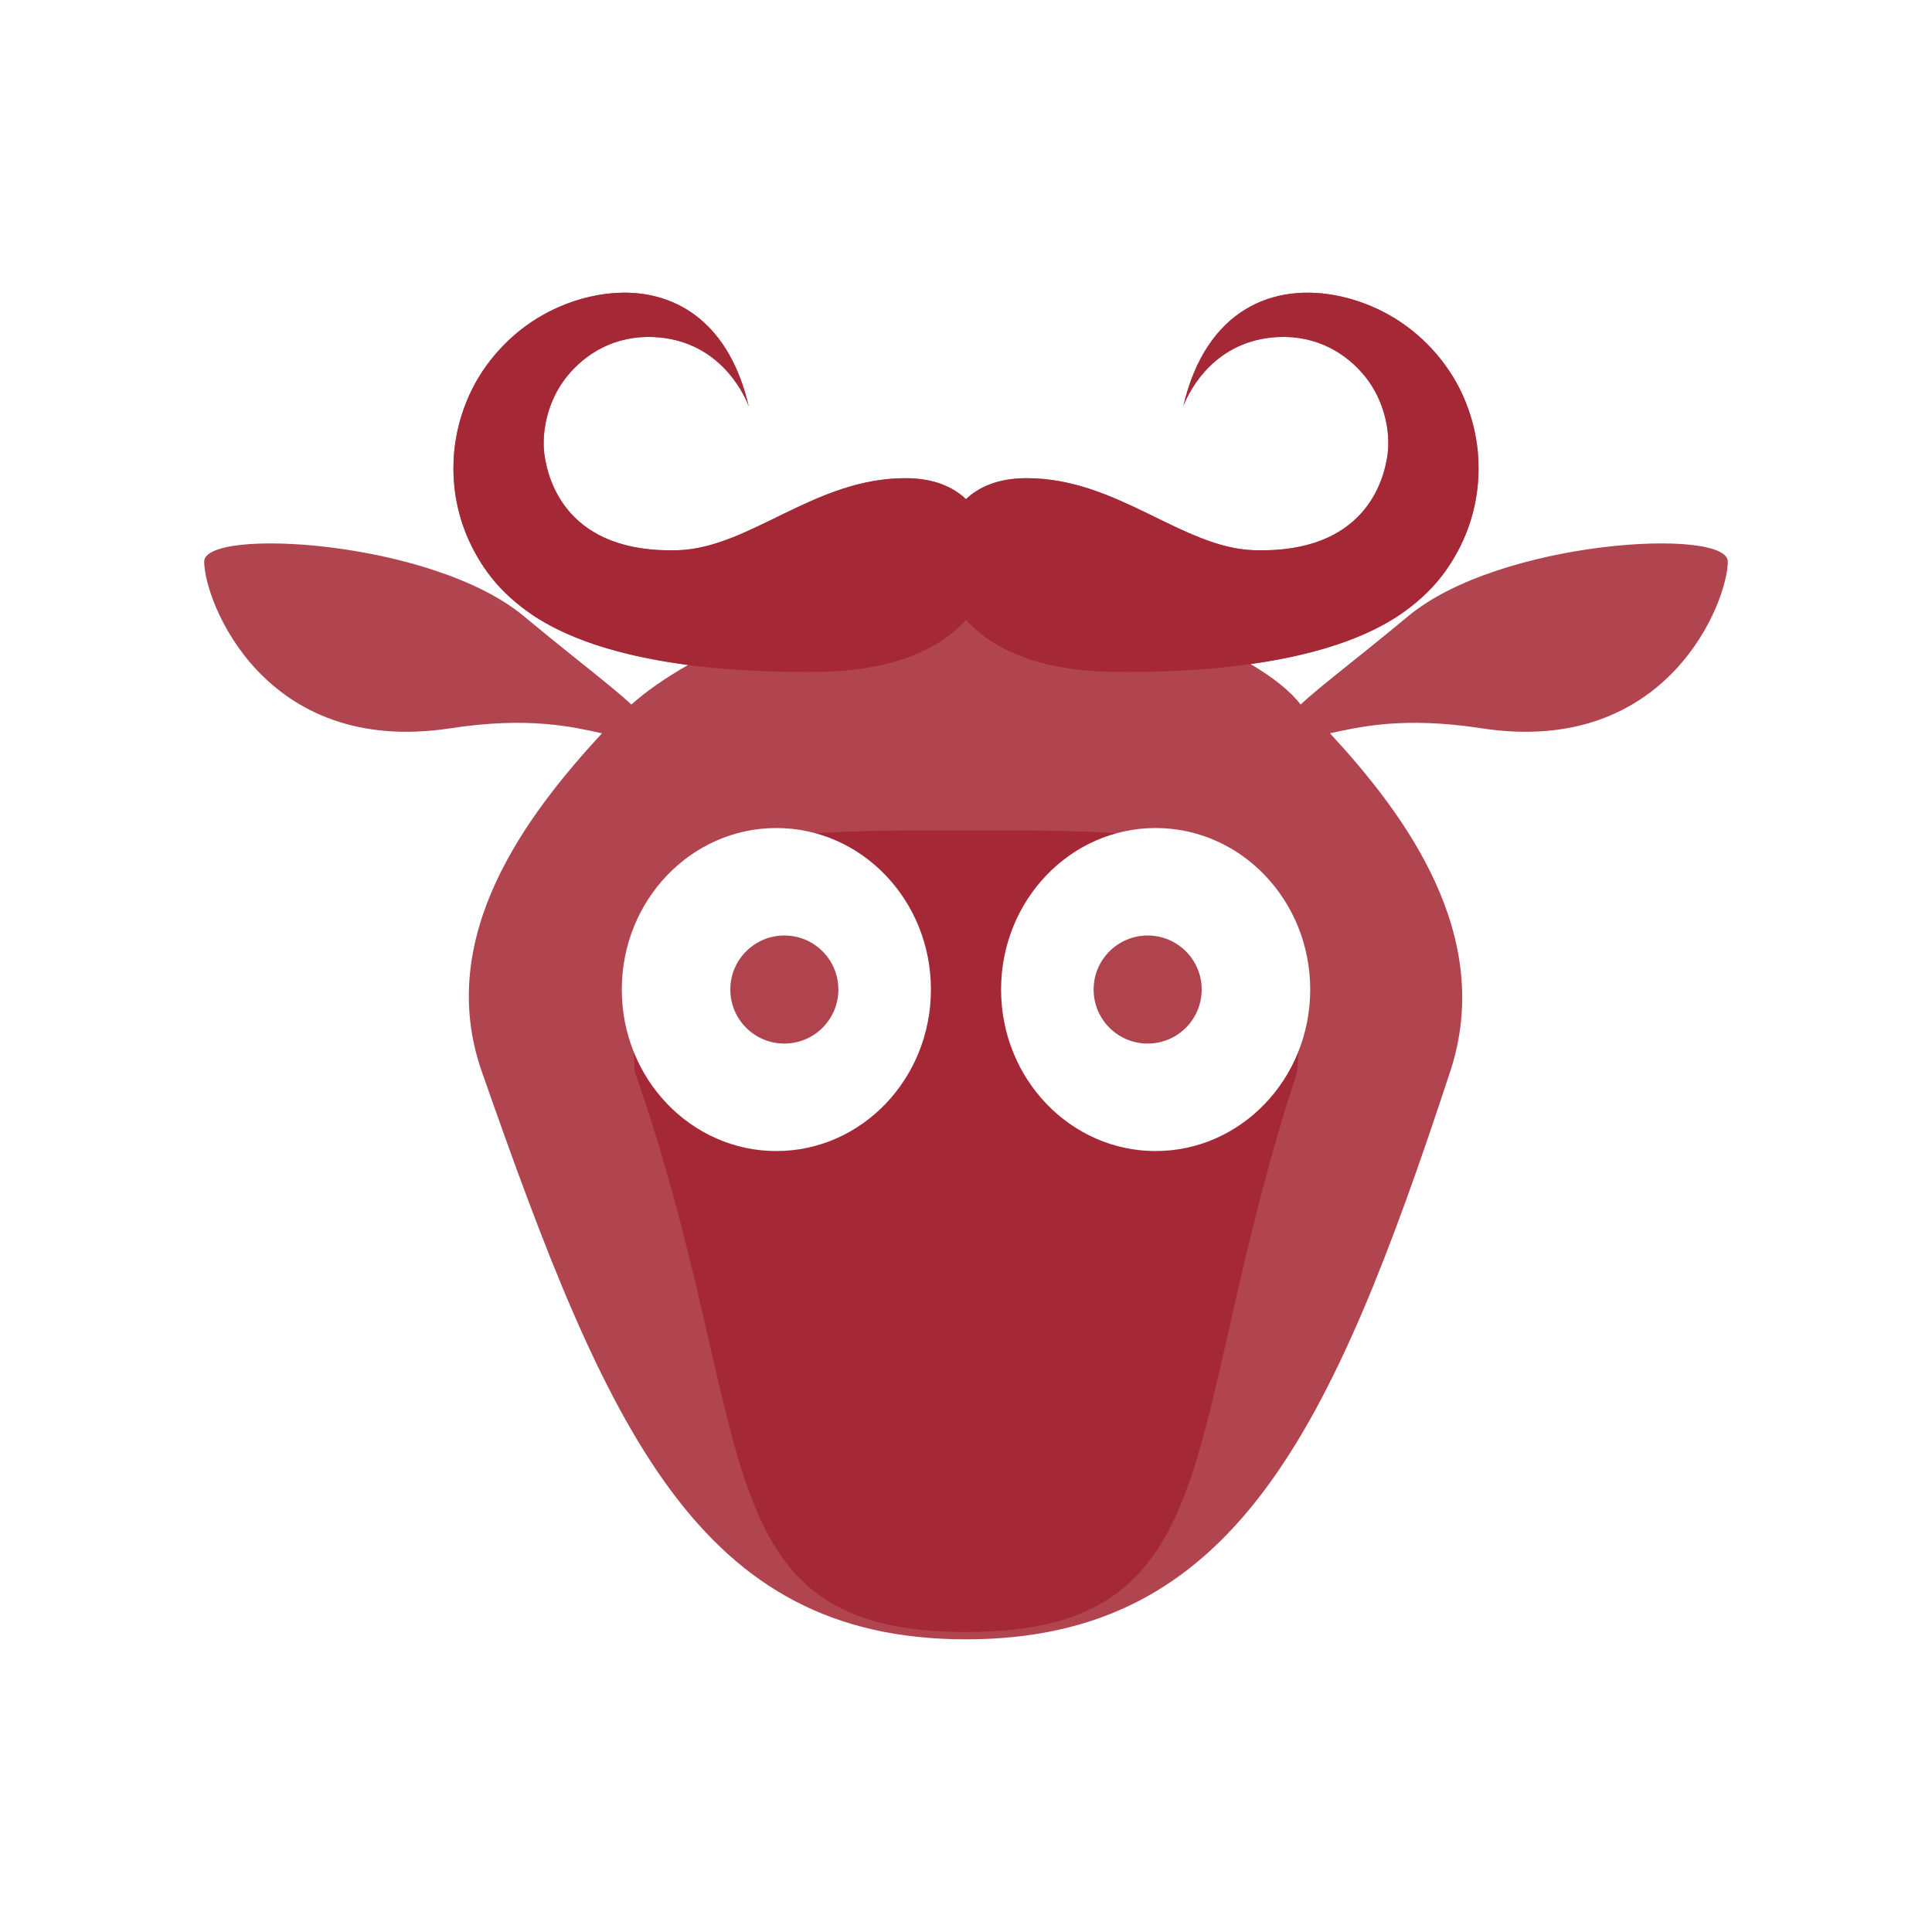
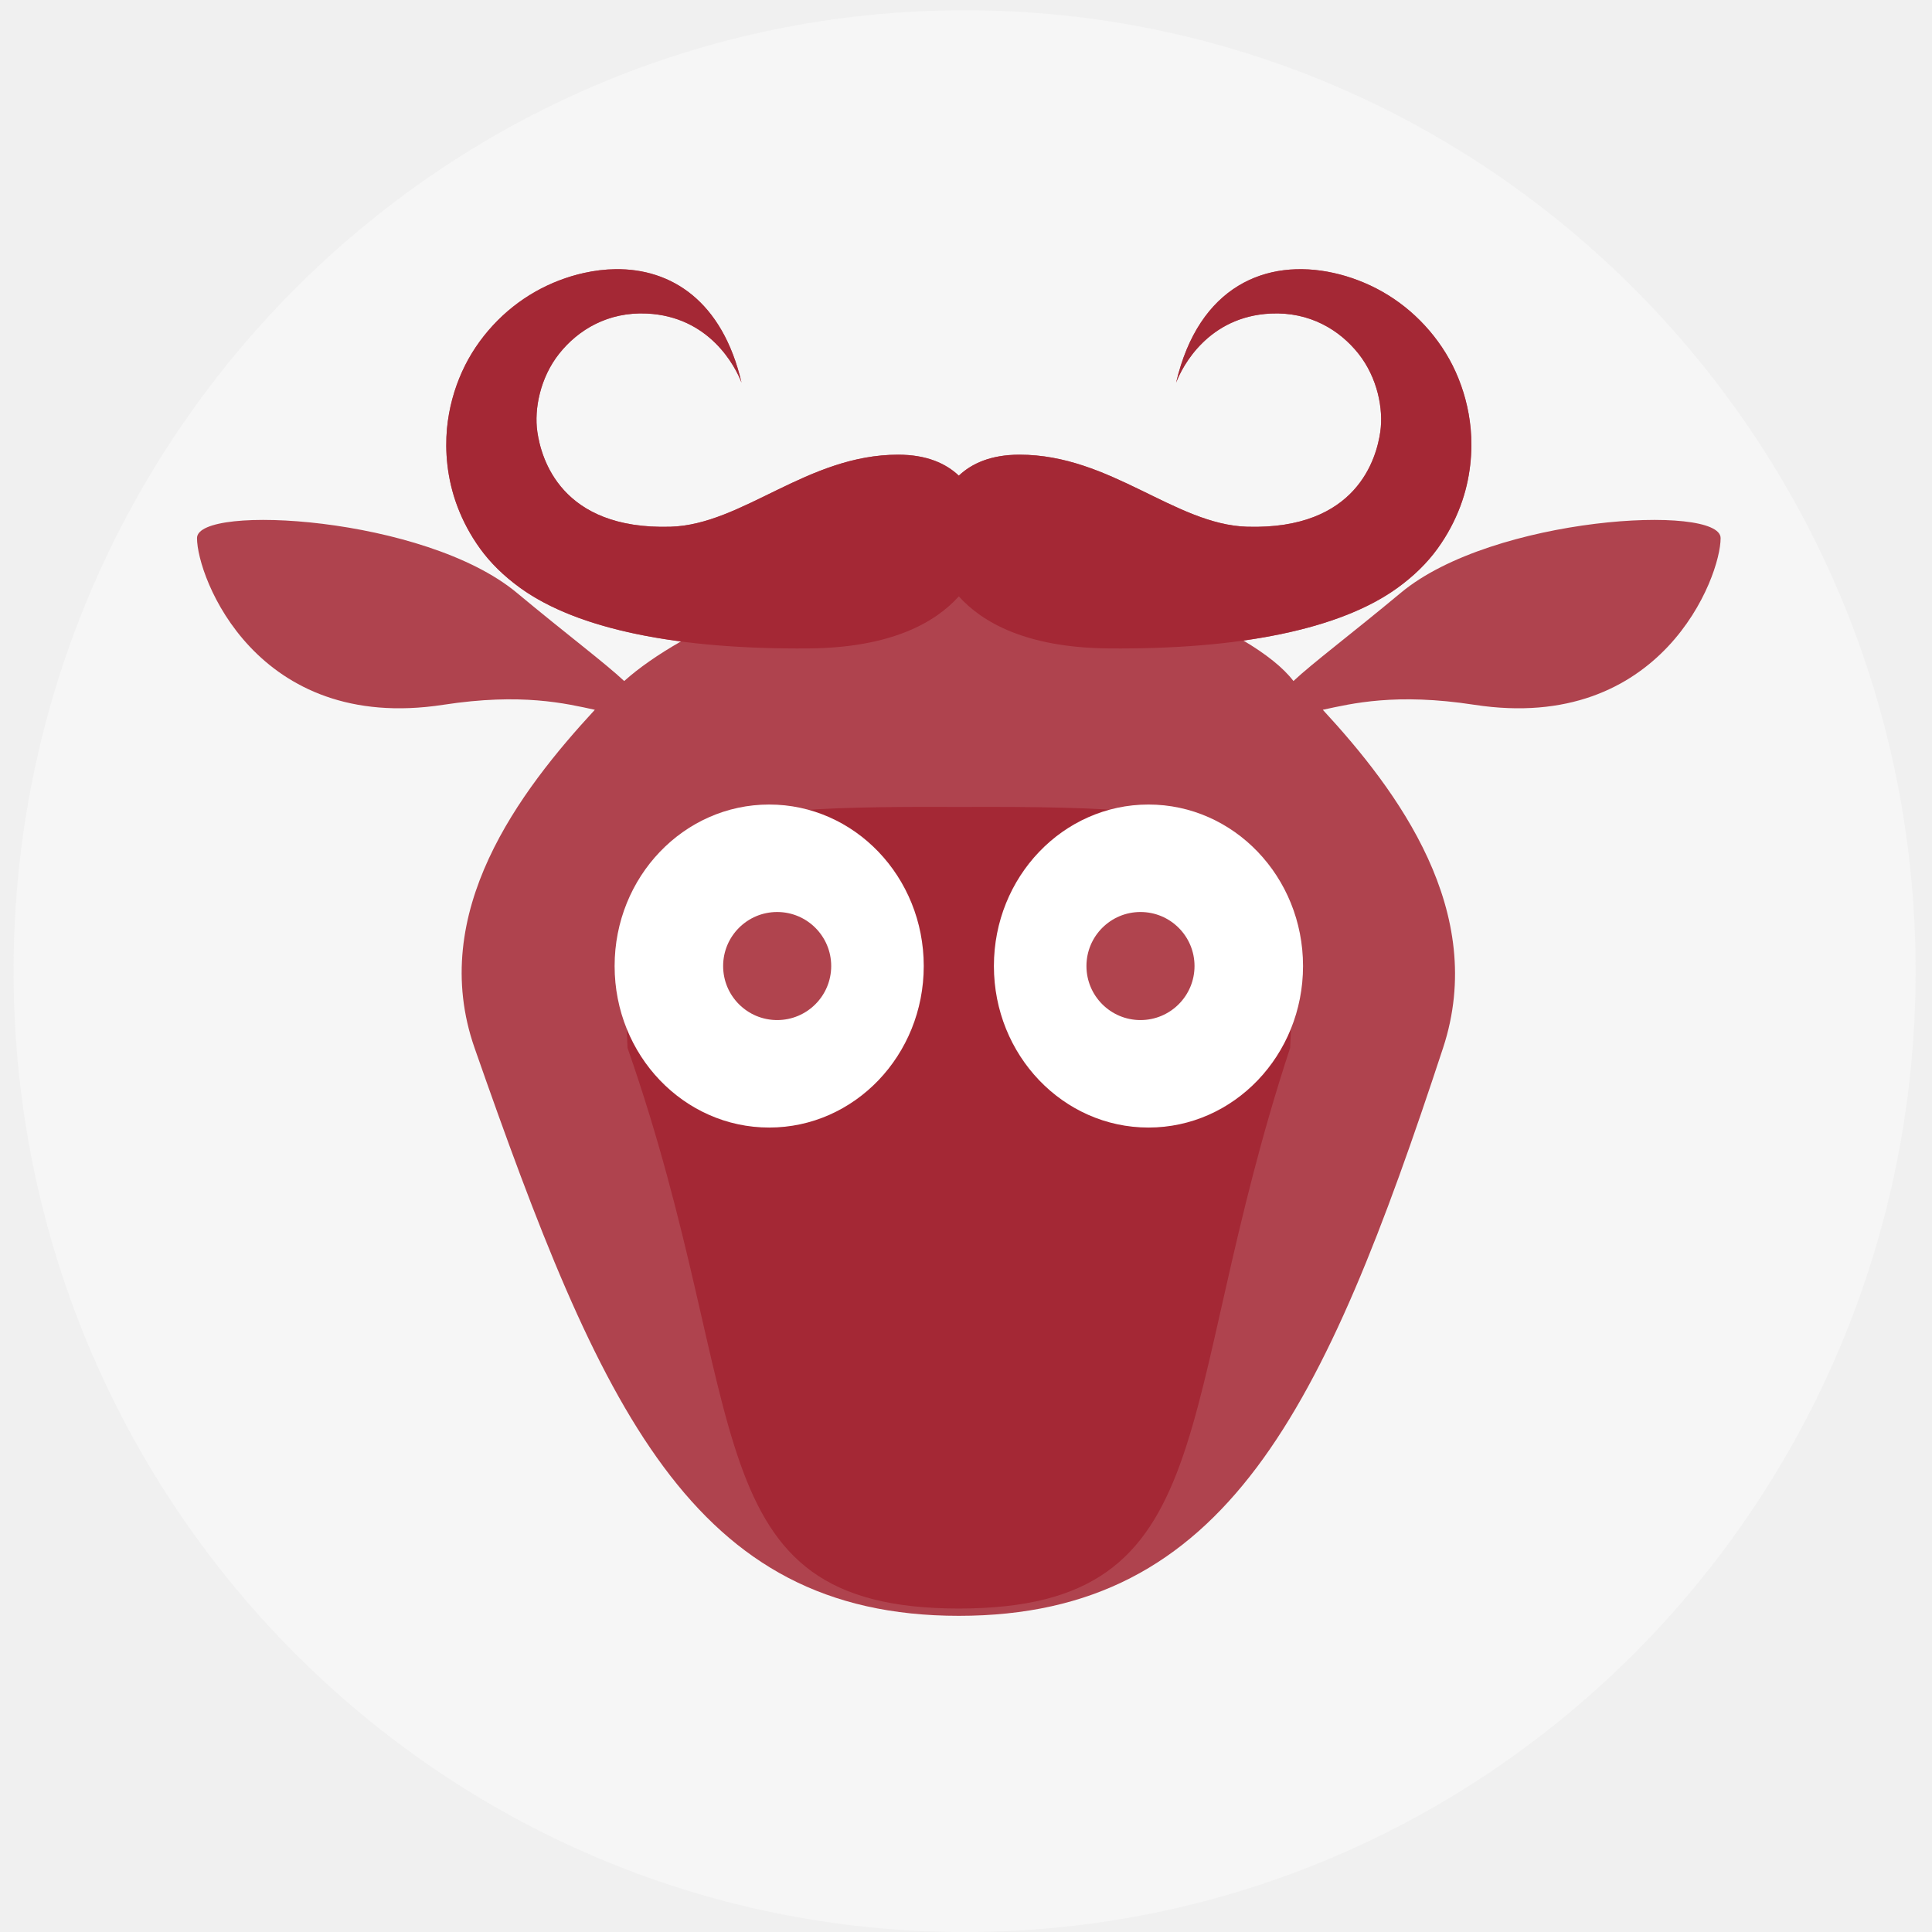
- <svg xmlns="http://www.w3.org/2000/svg" width="141.111mm" height="141.111mm" viewBox="0 0 500 500" id="svg2" version="1.1">
+ <svg xmlns="http://www.w3.org/2000/svg" version="1.1" id="svg2" viewBox="0 0 500 500" height="141.111mm" width="141.111mm">
  <defs id="defs4" />
-   <g id="layer1" transform="translate(-157.1429,-79.50503)">
-     <rect style="opacity:1;fill:#ffffff;fill-opacity:1;fill-rule:nonzero;stroke:none;stroke-width:0;stroke-linecap:butt;stroke-linejoin:round;stroke-miterlimit:4;stroke-dasharray:none;stroke-opacity:1" id="rect4685" width="500" height="500" x="157.143" y="79.505" />
-     <g id="g5206" transform="translate(5.001018,16.87884)">
-       <path id="path5202" transform="translate(157.1428,79.50503)" d="m 156.096,58.869 c -2.68,0.038 -5.402,0.373 -8.121,0.977 -4.279,0.949 -8.608,2.588 -12.598,4.854 -4.019,2.282 -7.735,5.222 -10.965,8.725 -3.23,3.503 -5.984,7.54 -8.004,12.039 -2.019,4.496 -3.383,9.437 -3.877,14.668 -0.505,5.682 -0.073,12.792 2.707,20.16 1.366,3.62 3.293,7.344 5.906,10.945 2.611,3.6 6.038,7.007 10.357,10.129 9.539,6.895 23.712,11.498 41.584,13.84 -5.917,3.385 -10.939,6.887 -14.686,10.248 -5.021,-4.706 -14.551,-11.823 -27.82,-22.859 -23.772,-19.773 -82.71,-23.06 -82.734,-14.141 -0.028,10.019 15.256,50.605 63.74,43.146 20.313,-3.125 31.724,-0.319 39.215,1.295 -19.373,20.972 -43.386,52.454 -31.125,87.51 32.595,93.196 56.112,146.973 125.326,146.973 69.214,0 94.532,-53.339 125.32,-146.973 11.601,-35.28 -11.75,-66.538 -31.123,-87.51 7.491,-1.614 18.902,-4.42 39.215,-1.295 48.484,7.459 63.766,-33.128 63.738,-43.146 -0.025,-8.919 -58.96,-5.632 -82.732,14.141 -13.269,11.037 -22.801,18.153 -27.822,22.859 -2.588,-3.422 -7.109,-7.007 -12.953,-10.471 17.064,-2.408 30.622,-6.944 39.854,-13.617 4.319,-3.122 7.744,-6.529 10.355,-10.129 2.613,-3.601 4.543,-7.326 5.908,-10.945 2.78,-7.368 3.21,-14.478 2.705,-20.16 -0.494,-5.231 -1.856,-10.172 -3.875,-14.668 -2.02,-4.5 -4.774,-8.536 -8.004,-12.039 -3.23,-3.502 -6.948,-6.443 -10.967,-8.725 -3.99,-2.265 -8.317,-3.905 -12.596,-4.854 -17.404,-3.86 -34.926,3.313 -40.787,28.381 1.631,-4.282 8.339,-17.124 24.525,-17.879 9.979,-0.465 17.737,4.163 22.686,10.416 4.895,6.186 6.48,14.3 5.633,20.17 -0.979,6.788 -5.998,25.425 -34.455,24.588 -18.696,-0.55 -35.363,-18.646 -58.924,-18.646 -7.425,0 -12.386,2.291 -15.703,5.428 -3.317,-3.136 -8.278,-5.428 -15.703,-5.428 -23.561,0 -40.228,18.097 -58.924,18.646 -28.457,0.837 -33.476,-17.8 -34.455,-24.588 -0.847,-5.87 0.738,-13.984 5.633,-20.17 4.948,-6.253 12.707,-10.881 22.686,-10.416 16.186,0.755 22.895,13.597 24.525,17.879 C 183.817,67.076 170.569,58.663 156.096,58.869 Z" style="display:inline;fill:#a22430;fill-opacity:0.851;stroke:none" />
-       <path id="path5157" d="m 313.239,138.374 c -2.68,0.038 -5.402,0.373 -8.121,0.977 -4.279,0.949 -8.608,2.588 -12.598,4.854 -4.019,2.282 -7.735,5.222 -10.965,8.725 -3.23,3.503 -5.984,7.54 -8.004,12.039 -2.019,4.496 -3.383,9.437 -3.877,14.668 -0.505,5.682 -0.073,12.792 2.707,20.16 1.366,3.62 3.293,7.344 5.906,10.945 2.611,3.6 6.038,7.007 10.357,10.129 14.838,10.725 40.837,15.935 74.641,15.65 21.512,-0.181 32.867,-6.818 38.857,-13.475 5.99,6.657 17.345,13.293 38.857,13.475 33.803,0.285 59.803,-4.925 74.641,-15.65 4.319,-3.122 7.744,-6.529 10.355,-10.129 2.613,-3.601 4.543,-7.326 5.908,-10.945 2.78,-7.368 3.21,-14.478 2.705,-20.16 -0.494,-5.231 -1.856,-10.172 -3.875,-14.668 -2.02,-4.5 -4.774,-8.536 -8.004,-12.039 -3.23,-3.502 -6.948,-6.443 -10.967,-8.725 -3.99,-2.265 -8.317,-3.905 -12.596,-4.854 -17.404,-3.86 -34.926,3.313 -40.787,28.381 1.631,-4.282 8.339,-17.124 24.525,-17.879 9.979,-0.465 17.737,4.163 22.686,10.416 4.895,6.186 6.48,14.3 5.633,20.17 -0.979,6.788 -5.998,25.425 -34.455,24.588 -18.696,-0.55 -35.363,-18.646 -58.924,-18.646 -7.425,0 -12.386,2.291 -15.703,5.428 -3.317,-3.136 -8.278,-5.428 -15.703,-5.428 -23.561,0 -40.228,18.097 -58.924,18.646 -28.457,0.837 -33.476,-17.8 -34.455,-24.588 -0.847,-5.87 0.738,-13.984 5.633,-20.17 4.948,-6.253 12.707,-10.881 22.686,-10.416 16.186,0.755 22.895,13.597 24.525,17.879 -4.945,-21.151 -18.193,-29.564 -32.666,-29.357 z" style="display:inline;fill:#a22430;fill-opacity:0.851;stroke:none" />
-       <path style="opacity:1;fill:#a22430;fill-opacity:0.851;fill-rule:nonzero;stroke:none;stroke-width:3.679;stroke-linecap:butt;stroke-linejoin:round;stroke-miterlimit:4;stroke-dasharray:none;stroke-opacity:1" d="m 316.404,339.909 c 32.595,93.196 16.537,145.084 85.751,145.084 69.214,0 54.938,-51.451 85.726,-145.084 3.046,-57.949 -4.437,-62.725 -85.737,-62.358 -76.967,-0.367 -88.477,3.803 -85.74,62.358 z" id="path4152" />
-       <ellipse ry="41.799" rx="40.001" cy="318.718" cx="451.222" id="path4139" style="opacity:1;fill:#ffffff;fill-opacity:1;fill-rule:nonzero;stroke:#000000;stroke-width:0;stroke-linecap:butt;stroke-linejoin:round;stroke-miterlimit:4;stroke-dasharray:none;stroke-opacity:1" />
-       <ellipse ry="41.799" rx="40.001" cy="318.718" cx="353.063" id="ellipse4143" style="opacity:1;fill:#ffffff;fill-opacity:1;fill-rule:nonzero;stroke:#000000;stroke-width:0;stroke-linecap:butt;stroke-linejoin:round;stroke-miterlimit:4;stroke-dasharray:none;stroke-opacity:1" />
-       <circle r="13.984" cy="318.718" cx="355.13" id="path4671" style="opacity:1;fill:#a22430;fill-opacity:0.85;fill-rule:nonzero;stroke:#000000;stroke-width:0;stroke-linecap:butt;stroke-linejoin:round;stroke-miterlimit:4;stroke-dasharray:none;stroke-opacity:1" />
-       <circle style="opacity:1;fill:#a22430;fill-opacity:0.85;fill-rule:nonzero;stroke:#000000;stroke-width:0;stroke-linecap:butt;stroke-linejoin:round;stroke-miterlimit:4;stroke-dasharray:none;stroke-opacity:1" id="circle4673" cx="449.155" cy="318.718" r="13.984" />
+   <g transform="translate(-157.1429,-79.50503)" id="layer1">
+     <ellipse ry="248.676" rx="246.123" cy="330.837" cx="406.781" id="path840" style="opacity:0.992;fill:#f6f6f6;stroke-width:0.919" />
+     <g transform="translate(3.143533,10.79659)" id="g5206">
+       <path style="display:inline;fill:#a22430;fill-opacity:0.851;stroke:none" d="m 156.096,58.869 c -2.68,0.038 -5.402,0.373 -8.121,0.977 -4.279,0.949 -8.608,2.588 -12.598,4.854 -4.019,2.282 -7.735,5.222 -10.965,8.725 -3.23,3.503 -5.984,7.54 -8.004,12.039 -2.019,4.496 -3.383,9.437 -3.877,14.668 -0.505,5.682 -0.073,12.792 2.707,20.16 1.366,3.62 3.293,7.344 5.906,10.945 2.611,3.6 6.038,7.007 10.357,10.129 9.539,6.895 23.712,11.498 41.584,13.84 -5.917,3.385 -10.939,6.887 -14.686,10.248 -5.021,-4.706 -14.551,-11.823 -27.82,-22.859 -23.772,-19.773 -82.71,-23.06 -82.734,-14.141 -0.028,10.019 15.256,50.605 63.74,43.146 20.313,-3.125 31.724,-0.319 39.215,1.295 -19.373,20.972 -43.386,52.454 -31.125,87.51 32.595,93.196 56.112,146.973 125.326,146.973 69.214,0 94.532,-53.339 125.32,-146.973 11.601,-35.28 -11.75,-66.538 -31.123,-87.51 7.491,-1.614 18.902,-4.42 39.215,-1.295 48.484,7.459 63.766,-33.128 63.738,-43.146 -0.025,-8.919 -58.96,-5.632 -82.732,14.141 -13.269,11.037 -22.801,18.153 -27.822,22.859 -2.588,-3.422 -7.109,-7.007 -12.953,-10.471 17.064,-2.408 30.622,-6.944 39.854,-13.617 4.319,-3.122 7.744,-6.529 10.355,-10.129 2.613,-3.601 4.543,-7.326 5.908,-10.945 2.78,-7.368 3.21,-14.478 2.705,-20.16 -0.494,-5.231 -1.856,-10.172 -3.875,-14.668 -2.02,-4.5 -4.774,-8.536 -8.004,-12.039 -3.23,-3.502 -6.948,-6.443 -10.967,-8.725 -3.99,-2.265 -8.317,-3.905 -12.596,-4.854 -17.404,-3.86 -34.926,3.313 -40.787,28.381 1.631,-4.282 8.339,-17.124 24.525,-17.879 9.979,-0.465 17.737,4.163 22.686,10.416 4.895,6.186 6.48,14.3 5.633,20.17 -0.979,6.788 -5.998,25.425 -34.455,24.588 -18.696,-0.55 -35.363,-18.646 -58.924,-18.646 -7.425,0 -12.386,2.291 -15.703,5.428 -3.317,-3.136 -8.278,-5.428 -15.703,-5.428 -23.561,0 -40.228,18.097 -58.924,18.646 -28.457,0.837 -33.476,-17.8 -34.455,-24.588 -0.847,-5.87 0.738,-13.984 5.633,-20.17 4.948,-6.253 12.707,-10.881 22.686,-10.416 16.186,0.755 22.895,13.597 24.525,17.879 C 183.817,67.076 170.569,58.663 156.096,58.869 Z" transform="translate(157.1428,79.50503)" id="path5202" />
+       <path style="display:inline;fill:#a22430;fill-opacity:0.851;stroke:none" d="m 313.239,138.374 c -2.68,0.038 -5.402,0.373 -8.121,0.977 -4.279,0.949 -8.608,2.588 -12.598,4.854 -4.019,2.282 -7.735,5.222 -10.965,8.725 -3.23,3.503 -5.984,7.54 -8.004,12.039 -2.019,4.496 -3.383,9.437 -3.877,14.668 -0.505,5.682 -0.073,12.792 2.707,20.16 1.366,3.62 3.293,7.344 5.906,10.945 2.611,3.6 6.038,7.007 10.357,10.129 14.838,10.725 40.837,15.935 74.641,15.65 21.512,-0.181 32.867,-6.818 38.857,-13.475 5.99,6.657 17.345,13.293 38.857,13.475 33.803,0.285 59.803,-4.925 74.641,-15.65 4.319,-3.122 7.744,-6.529 10.355,-10.129 2.613,-3.601 4.543,-7.326 5.908,-10.945 2.78,-7.368 3.21,-14.478 2.705,-20.16 -0.494,-5.231 -1.856,-10.172 -3.875,-14.668 -2.02,-4.5 -4.774,-8.536 -8.004,-12.039 -3.23,-3.502 -6.948,-6.443 -10.967,-8.725 -3.99,-2.265 -8.317,-3.905 -12.596,-4.854 -17.404,-3.86 -34.926,3.313 -40.787,28.381 1.631,-4.282 8.339,-17.124 24.525,-17.879 9.979,-0.465 17.737,4.163 22.686,10.416 4.895,6.186 6.48,14.3 5.633,20.17 -0.979,6.788 -5.998,25.425 -34.455,24.588 -18.696,-0.55 -35.363,-18.646 -58.924,-18.646 -7.425,0 -12.386,2.291 -15.703,5.428 -3.317,-3.136 -8.278,-5.428 -15.703,-5.428 -23.561,0 -40.228,18.097 -58.924,18.646 -28.457,0.837 -33.476,-17.8 -34.455,-24.588 -0.847,-5.87 0.738,-13.984 5.633,-20.17 4.948,-6.253 12.707,-10.881 22.686,-10.416 16.186,0.755 22.895,13.597 24.525,17.879 -4.945,-21.151 -18.193,-29.564 -32.666,-29.357 z" id="path5157" />
+       <path id="path4152" d="m 316.404,339.909 c 32.595,93.196 16.537,145.084 85.751,145.084 69.214,0 54.938,-51.451 85.726,-145.084 3.046,-57.949 -4.437,-62.725 -85.737,-62.358 -76.967,-0.367 -88.477,3.803 -85.74,62.358 z" style="opacity:1;fill:#a22430;fill-opacity:0.851;fill-rule:nonzero;stroke:none;stroke-width:3.679;stroke-linecap:butt;stroke-linejoin:round;stroke-miterlimit:4;stroke-dasharray:none;stroke-opacity:1" />
+       <ellipse style="opacity:1;fill:#ffffff;fill-opacity:1;fill-rule:nonzero;stroke:#000000;stroke-width:0;stroke-linecap:butt;stroke-linejoin:round;stroke-miterlimit:4;stroke-dasharray:none;stroke-opacity:1" id="path4139" cx="451.222" cy="318.718" rx="40.001" ry="41.799" />
+       <ellipse style="opacity:1;fill:#ffffff;fill-opacity:1;fill-rule:nonzero;stroke:#000000;stroke-width:0;stroke-linecap:butt;stroke-linejoin:round;stroke-miterlimit:4;stroke-dasharray:none;stroke-opacity:1" id="ellipse4143" cx="353.063" cy="318.718" rx="40.001" ry="41.799" />
+       <circle style="opacity:1;fill:#a22430;fill-opacity:0.85;fill-rule:nonzero;stroke:#000000;stroke-width:0;stroke-linecap:butt;stroke-linejoin:round;stroke-miterlimit:4;stroke-dasharray:none;stroke-opacity:1" id="path4671" cx="355.13" cy="318.718" r="13.984" />
+       <circle r="13.984" cy="318.718" cx="449.155" id="circle4673" style="opacity:1;fill:#a22430;fill-opacity:0.85;fill-rule:nonzero;stroke:#000000;stroke-width:0;stroke-linecap:butt;stroke-linejoin:round;stroke-miterlimit:4;stroke-dasharray:none;stroke-opacity:1" />
    </g>
  </g>
</svg>
